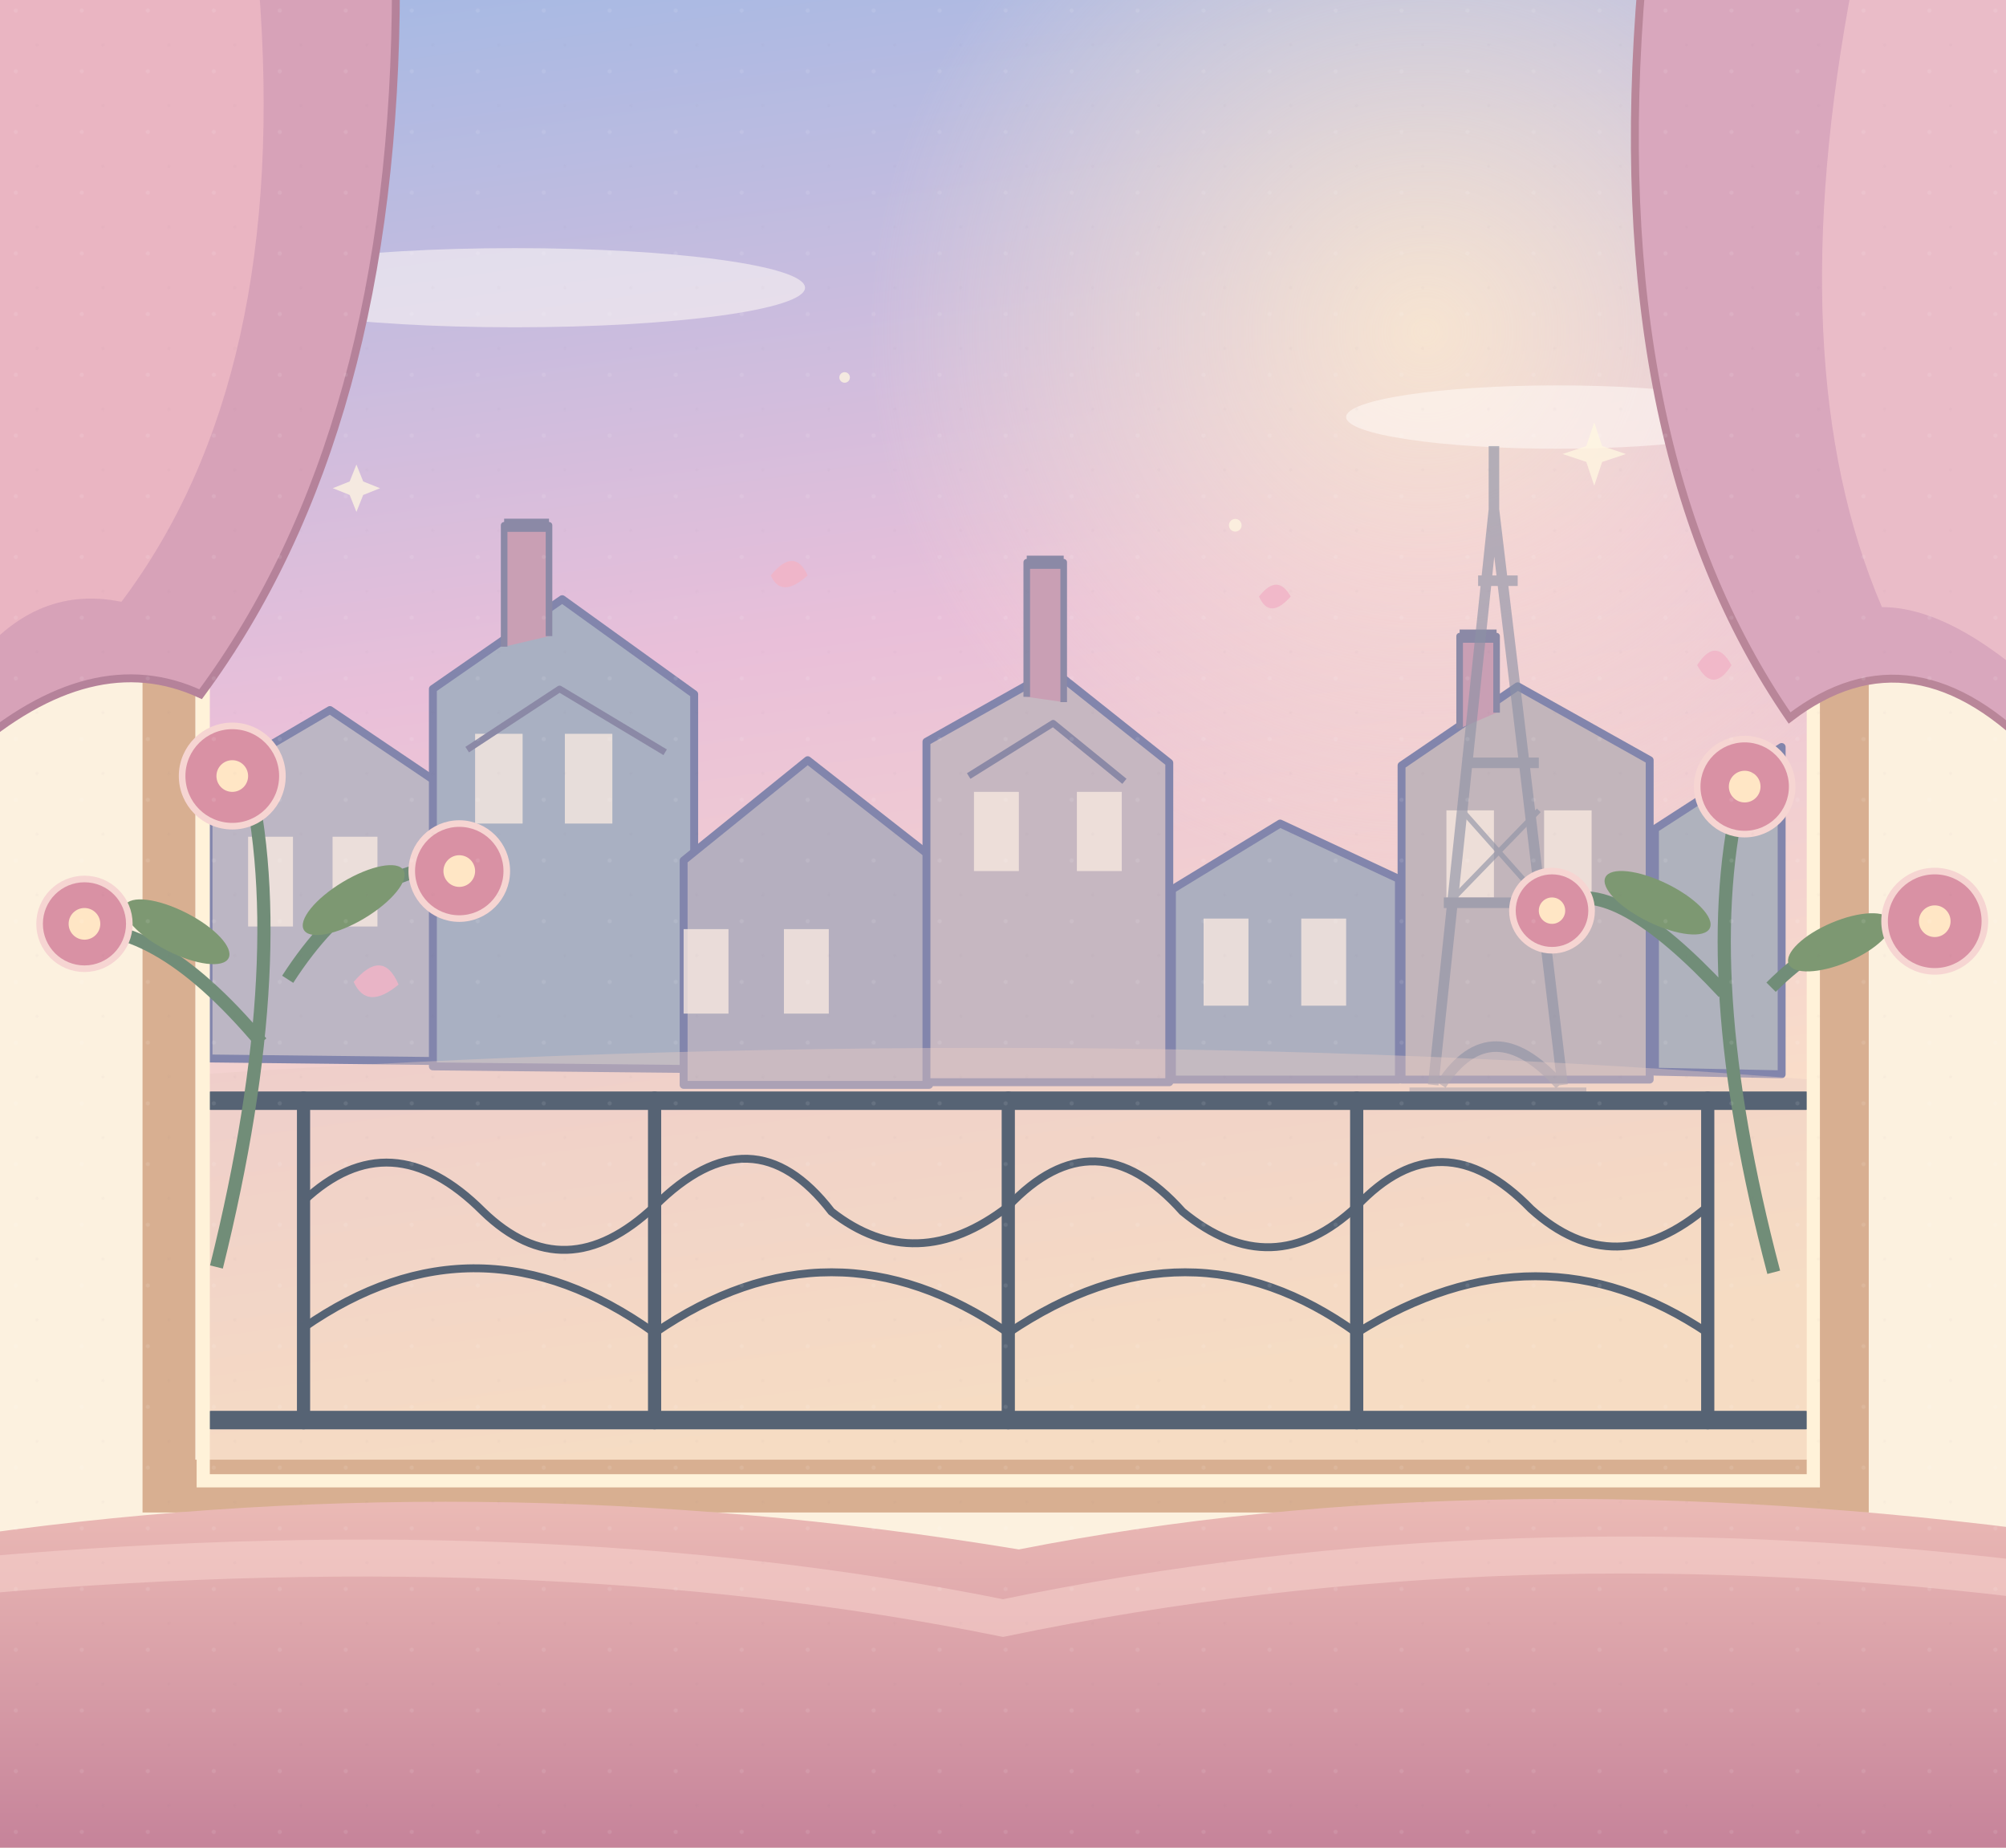
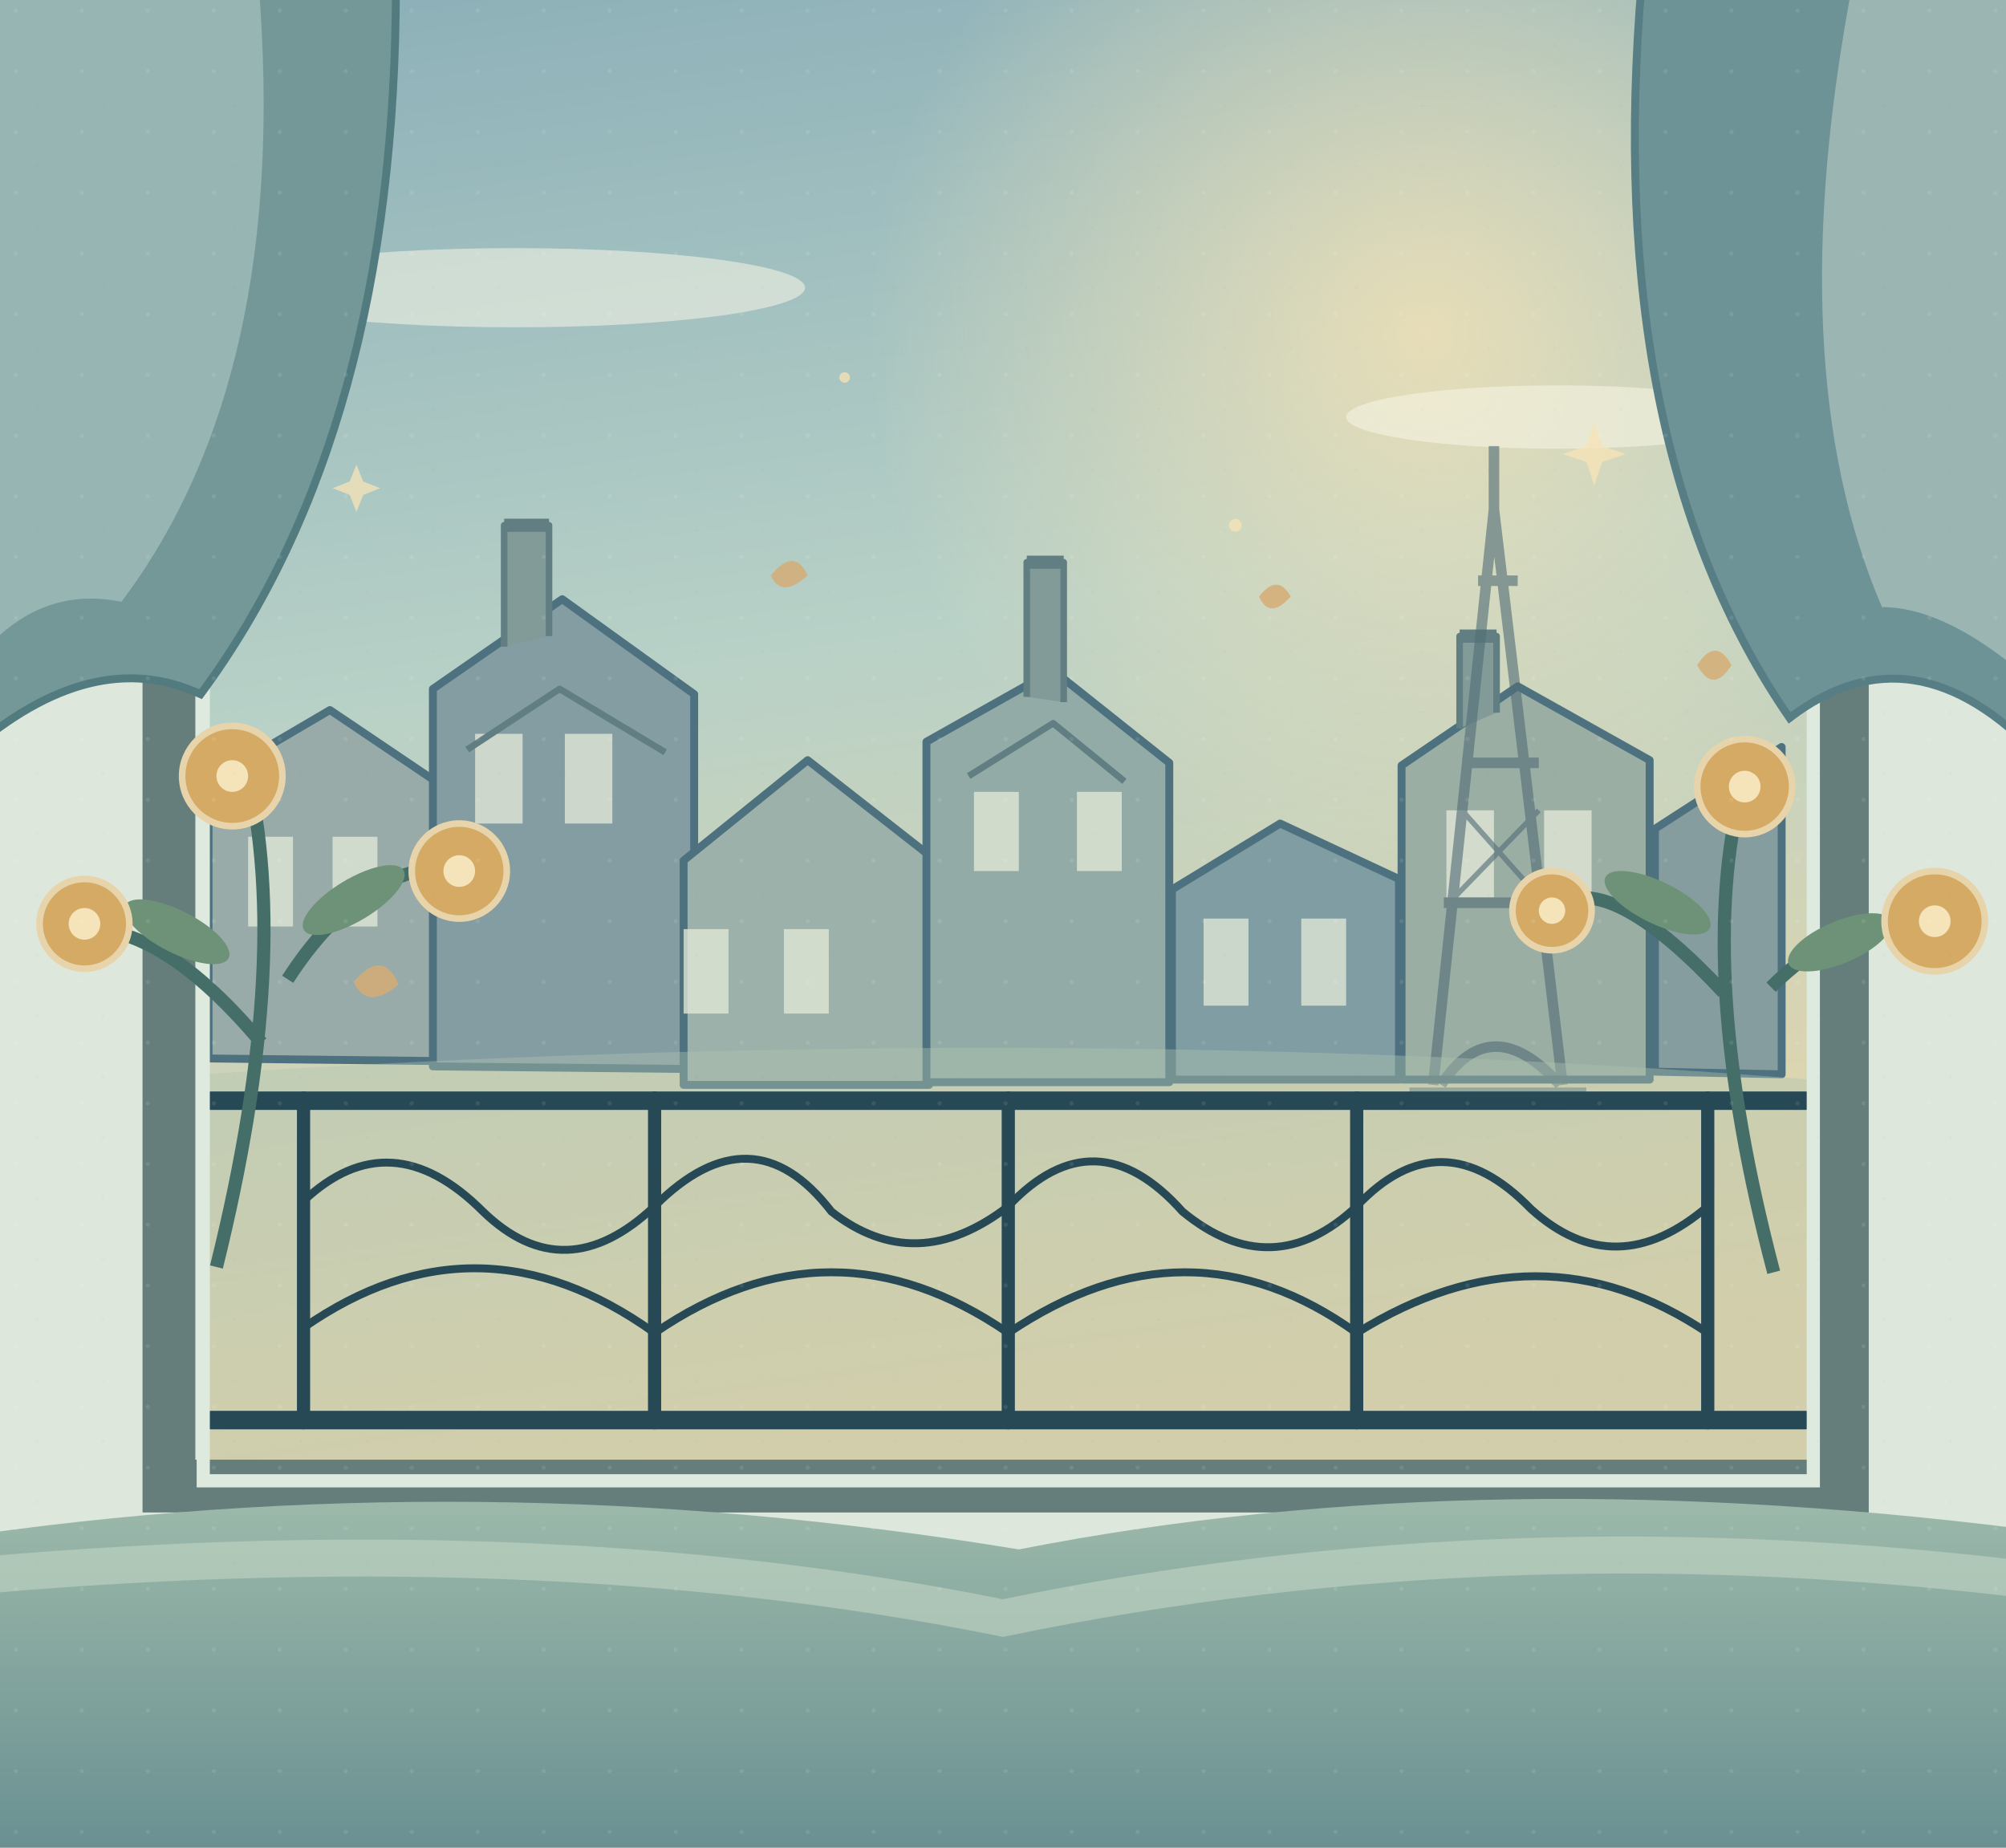
<svg xmlns="http://www.w3.org/2000/svg" viewBox="0 0 760 700" preserveAspectRatio="xMidYMid slice">
  <defs>
    <linearGradient id="sky" x2=".15" y2="1">
-       <stop stop-color="#a4b9e4" />
-       <stop offset=".48" stop-color="#e9bfd9" />
-       <stop offset="1" stop-color="#ffe8c3" />
+       <stop stop-color="#8bafb8" />
+       <stop offset=".48" stop-color="#b8d1c7" />
+       <stop offset="1" stop-color="#e9d6a8" />
    </linearGradient>
    <radialGradient id="sun">
-       <stop stop-color="#ffeecf" stop-opacity=".8" />
-       <stop offset="1" stop-color="#ffeecf" stop-opacity="0" />
+       <stop stop-color="#f6e3b5" stop-opacity=".8" />
+       <stop offset="1" stop-color="#f6e3b5" stop-opacity="0" />
    </radialGradient>
    <linearGradient id="seat" x2="0" y2="1">
-       <stop stop-color="#ebbab5" />
-       <stop offset="1" stop-color="#c37f98" />
+       <stop stop-color="#9cb9aa" />
+       <stop offset="1" stop-color="#668d90" />
    </linearGradient>
    <pattern id="paper" patternUnits="userSpaceOnUse" width="25" height="23">
      <circle cx="6" cy="4" r=".8" fill="#fff" opacity=".35" />
-       <circle cx="14" cy="17" r=".6" fill="#755a72" opacity=".1" />
+       <circle cx="14" cy="17" r=".6" fill="#536a6c" opacity=".1" />
    </pattern>
  </defs>
-   <rect width="760" height="700" fill="#fcf1df" />
+   <rect width="760" height="700" fill="#dde7dc" />
  <path d="M75-4H687V563H75Z" fill="url(#sky)" />
  <circle cx="540" cy="126" r="210" fill="url(#sun)" />
-   <g fill="#fff9f5" opacity=".55">
+   <g fill="#f7f6e6" opacity=".55">
    <ellipse cx="195" cy="109" rx="110" ry="15" />
    <ellipse cx="590" cy="158" rx="80" ry="12" />
  </g>
-   <g stroke="#8285ac" stroke-width="3" stroke-linejoin="round">
-     <path d="M79 401V296L125 269L168 298V402Z" fill="#bcb6c4" />
-     <path d="M164 404V261L213 227L263 263V405Z" fill="#a9b0c2" />
-     <path d="M259 411V326L306 288L352 324V411Z" fill="#b5afbf" />
-     <path d="M351 410V281L399 254L443 289V410Z" fill="#c6b7c1" />
-     <path d="M444 409V337L485 312L530 333V409Z" fill="#acafbf" />
-     <path d="M531 409V290L575 260L625 288V409Z" fill="#c2b5bb" />
-     <path d="M627 406V314L675 283V407Z" fill="#afb2bd" />
+   <g stroke="#4e7180" stroke-width="3" stroke-linejoin="round">
+     <path d="M79 401V296L125 269L168 298V402Z" fill="#98aba8" />
+     <path d="M164 404V261L213 227L263 263V405Z" fill="#839da3" />
+     <path d="M259 411V326L306 288L352 324V411Z" fill="#9cb1a9" />
+     <path d="M351 410V281L399 254L443 289V410Z" fill="#93aba6" />
+     <path d="M444 409V337L485 312L530 333V409Z" fill="#7f9da2" />
+     <path d="M531 409V290L575 260L625 288V409Z" fill="#9aaea4" />
+     <path d="M627 406V314L675 283V407Z" fill="#869da0" />
  </g>
-   <g fill="#f9e9e0" opacity=".78">
+   <g fill="#e1e8d7" opacity=".78">
    <path d="M94 317h17v34H94zm32 0h17v34h-17zm54-39h18v34h-18zm34 0h18v34h-18zm45 74h17v32h-17zm38 0h17v32h-17zm72-52h17v30h-17zm39 0h17v30h-17zm48 48h17v33h-17zm37 0h17v33h-17zm55-41h18v33h-18zm37 0h18v33h-18z" />
  </g>
-   <g stroke="#8b89a6" stroke-width="2.5" stroke-linejoin="round">
-     <path d="M191 245v-46h17v42M389 264v-51h14v53M553 276v-35h14v29" fill="#c99fb4" />
+   <g stroke="#617e82" stroke-width="2.5" stroke-linejoin="round">
+     <path d="M191 245v-46h17v42M389 264v-51h14v53M553 276v-35h14v29" fill="#829b99" />
    <path d="M177 284l35-23 40 24M367 294l32-20 27 22" fill="none" />
    <path d="M191 199h17m181 14h14m150 28h14" stroke-width="5" />
  </g>
-   <g fill="#fff7e1" opacity=".76">
+   <g fill="#f7e4b7" opacity=".76">
    <path d="M126 181l4 10 10 4-10 4-4 10-4-10-10-4 10-4z" transform="scale(.64) translate(85 94)" />
    <path d="M604 160l3 9 9 3-9 3-3 9-3-9-9-3 9-3z" />
    <circle cx="468" cy="199" r="2.4" />
    <circle cx="320" cy="143" r="2" />
  </g>
-   <g fill="#f1b4c7" opacity=".85">
+   <g fill="#d5ad75" opacity=".85">
    <path d="M134 372q11-13 17 1q-12 10-17-1z" />
    <path d="M643 252q7-11 13 0q-7 11-13 0z" />
    <path d="M477 226q7-9 12 0q-8 9-12 0z" />
    <path d="M292 218q9-11 14 0q-10 9-14 0z" />
  </g>
-   <g fill="none" stroke="#8d91a4" stroke-width="4" opacity=".62">
+   <g fill="none" stroke="#526d77" stroke-width="4" opacity=".62">
    <path d="M543 411L566 193L592 411M534 414H601M560 220H575M554 289H583M547 342H590M566 193V169M546 411Q565 382 591 411" />
    <path d="M553 306L585 342M583 307L550 341" stroke-width="2" />
  </g>
-   <path d="M76 407Q395 386 686 409V563H76Z" fill="#e8cac2" opacity=".4" />
-   <g stroke="#566374" fill="none" stroke-linecap="round">
+   <path d="M76 407Q395 386 686 409V563H76Z" fill="#aec3ae" opacity=".4" />
+   <g stroke="#274955" fill="none" stroke-linecap="round">
    <path d="M80 417H684M80 538H684" stroke-width="7" />
    <path d="M115 416V539M248 416V539M382 416V539M514 416V539M647 416V539" stroke-width="5" />
    <g stroke-width="3">
      <path d="M115 455Q148 424 183 459Q214 489 248 457M248 457Q285 420 315 459Q347 484 382 457M382 457Q415 422 448 459Q482 487 514 457M514 457Q546 423 580 458Q612 487 647 457" />
      <path d="M115 503Q181 457 248 505M248 505Q315 459 382 505M382 505Q450 459 514 505M514 505Q583 462 647 505" />
    </g>
  </g>
-   <path d="M64-20V563H698V-20" stroke="#d8af91" stroke-width="20" fill="none" />
-   <path d="M77-4V561H687V-4" stroke="#fff2d9" stroke-width="5" fill="none" />
-   <path d="M-12-6H150Q150 163 76 263Q35 244-12 285Z" fill="#d7a2b8" stroke="#b5829a" stroke-width="3" />
-   <path d="M-12-6H98Q110 143 46 228Q12 221-12 254Z" fill="#f0bbc5" opacity=".75" />
-   <path d="M773-7H622Q607 169 678 272Q725 236 773 287Z" fill="#d9a7bd" stroke="#b98699" stroke-width="3" />
-   <path d="M773-7H702Q674 139 713 230Q739 230 773 261Z" fill="#efc2cb" opacity=".8" />
-   <g stroke="#718d78" stroke-width="5" fill="none">
+   <path d="M64-20V563H698V-20" stroke="#657e7b" stroke-width="20" fill="none" />
+   <path d="M77-4V561H687V-4" stroke="#dfeadf" stroke-width="5" fill="none" />
+   <path d="M-12-6H150Q150 163 76 263Q35 244-12 285Z" fill="#749798" stroke="#527b80" stroke-width="3" />
+   <path d="M-12-6H98Q110 143 46 228Q12 221-12 254Z" fill="#a3bfbb" opacity=".75" />
+   <path d="M773-7H622Q607 169 678 272Q725 236 773 287Z" fill="#6e9396" stroke="#567e84" stroke-width="3" />
+   <path d="M773-7H702Q674 139 713 230Q739 230 773 261Z" fill="#a5beb9" opacity=".8" />
+   <g stroke="#456e68" stroke-width="5" fill="none">
    <path d="M82 480Q112 359 92 286M99 395Q57 345 24 353M109 371Q138 326 177 328M672 482Q642 368 660 298M653 376Q612 332 592 342M671 374Q705 340 747 351" />
  </g>
-   <g fill="#7d9872">
+   <g fill="#6d9277">
    <ellipse cx="67" cy="353" rx="22" ry="8" transform="rotate(27 67 353)" />
    <ellipse cx="134" cy="341" rx="22" ry="8" transform="rotate(-31 134 341)" />
    <ellipse cx="628" cy="342" rx="22" ry="8" transform="rotate(26 628 342)" />
    <ellipse cx="697" cy="357" rx="21" ry="8" transform="rotate(-23 697 357)" />
  </g>
-   <g fill="#d991a4" stroke="#f6d5d2" stroke-width="2.5">
+   <g fill="#d4aa65" stroke="#e8d4aa" stroke-width="2.5">
    <circle cx="88" cy="294" r="19" />
    <circle cx="32" cy="350" r="17" />
    <circle cx="174" cy="330" r="18" />
    <circle cx="661" cy="298" r="18" />
    <circle cx="733" cy="349" r="19" />
    <circle cx="588" cy="345" r="15" />
  </g>
-   <g fill="#ffe6c5">
+   <g fill="#f5e3b9">
    <circle cx="88" cy="294" r="6" />
    <circle cx="32" cy="350" r="6" />
    <circle cx="174" cy="330" r="6" />
    <circle cx="661" cy="298" r="6" />
    <circle cx="733" cy="349" r="6" />
    <circle cx="588" cy="345" r="5" />
  </g>
  <path d="M-20 583Q180 553 386 587Q564 552 780 581V710H-20Z" fill="url(#seat)" />
-   <path d="M-20 598Q202 577 380 613Q573 573 780 600" stroke="#f8d3cd" stroke-width="14" fill="none" opacity=".55" />
+   <path d="M-20 598Q202 577 380 613Q573 573 780 600" stroke="#c6d8c6" stroke-width="14" fill="none" opacity=".55" />
  <path d="M0 0H760V700H0Z" fill="url(#paper)" opacity=".26" />
</svg>
